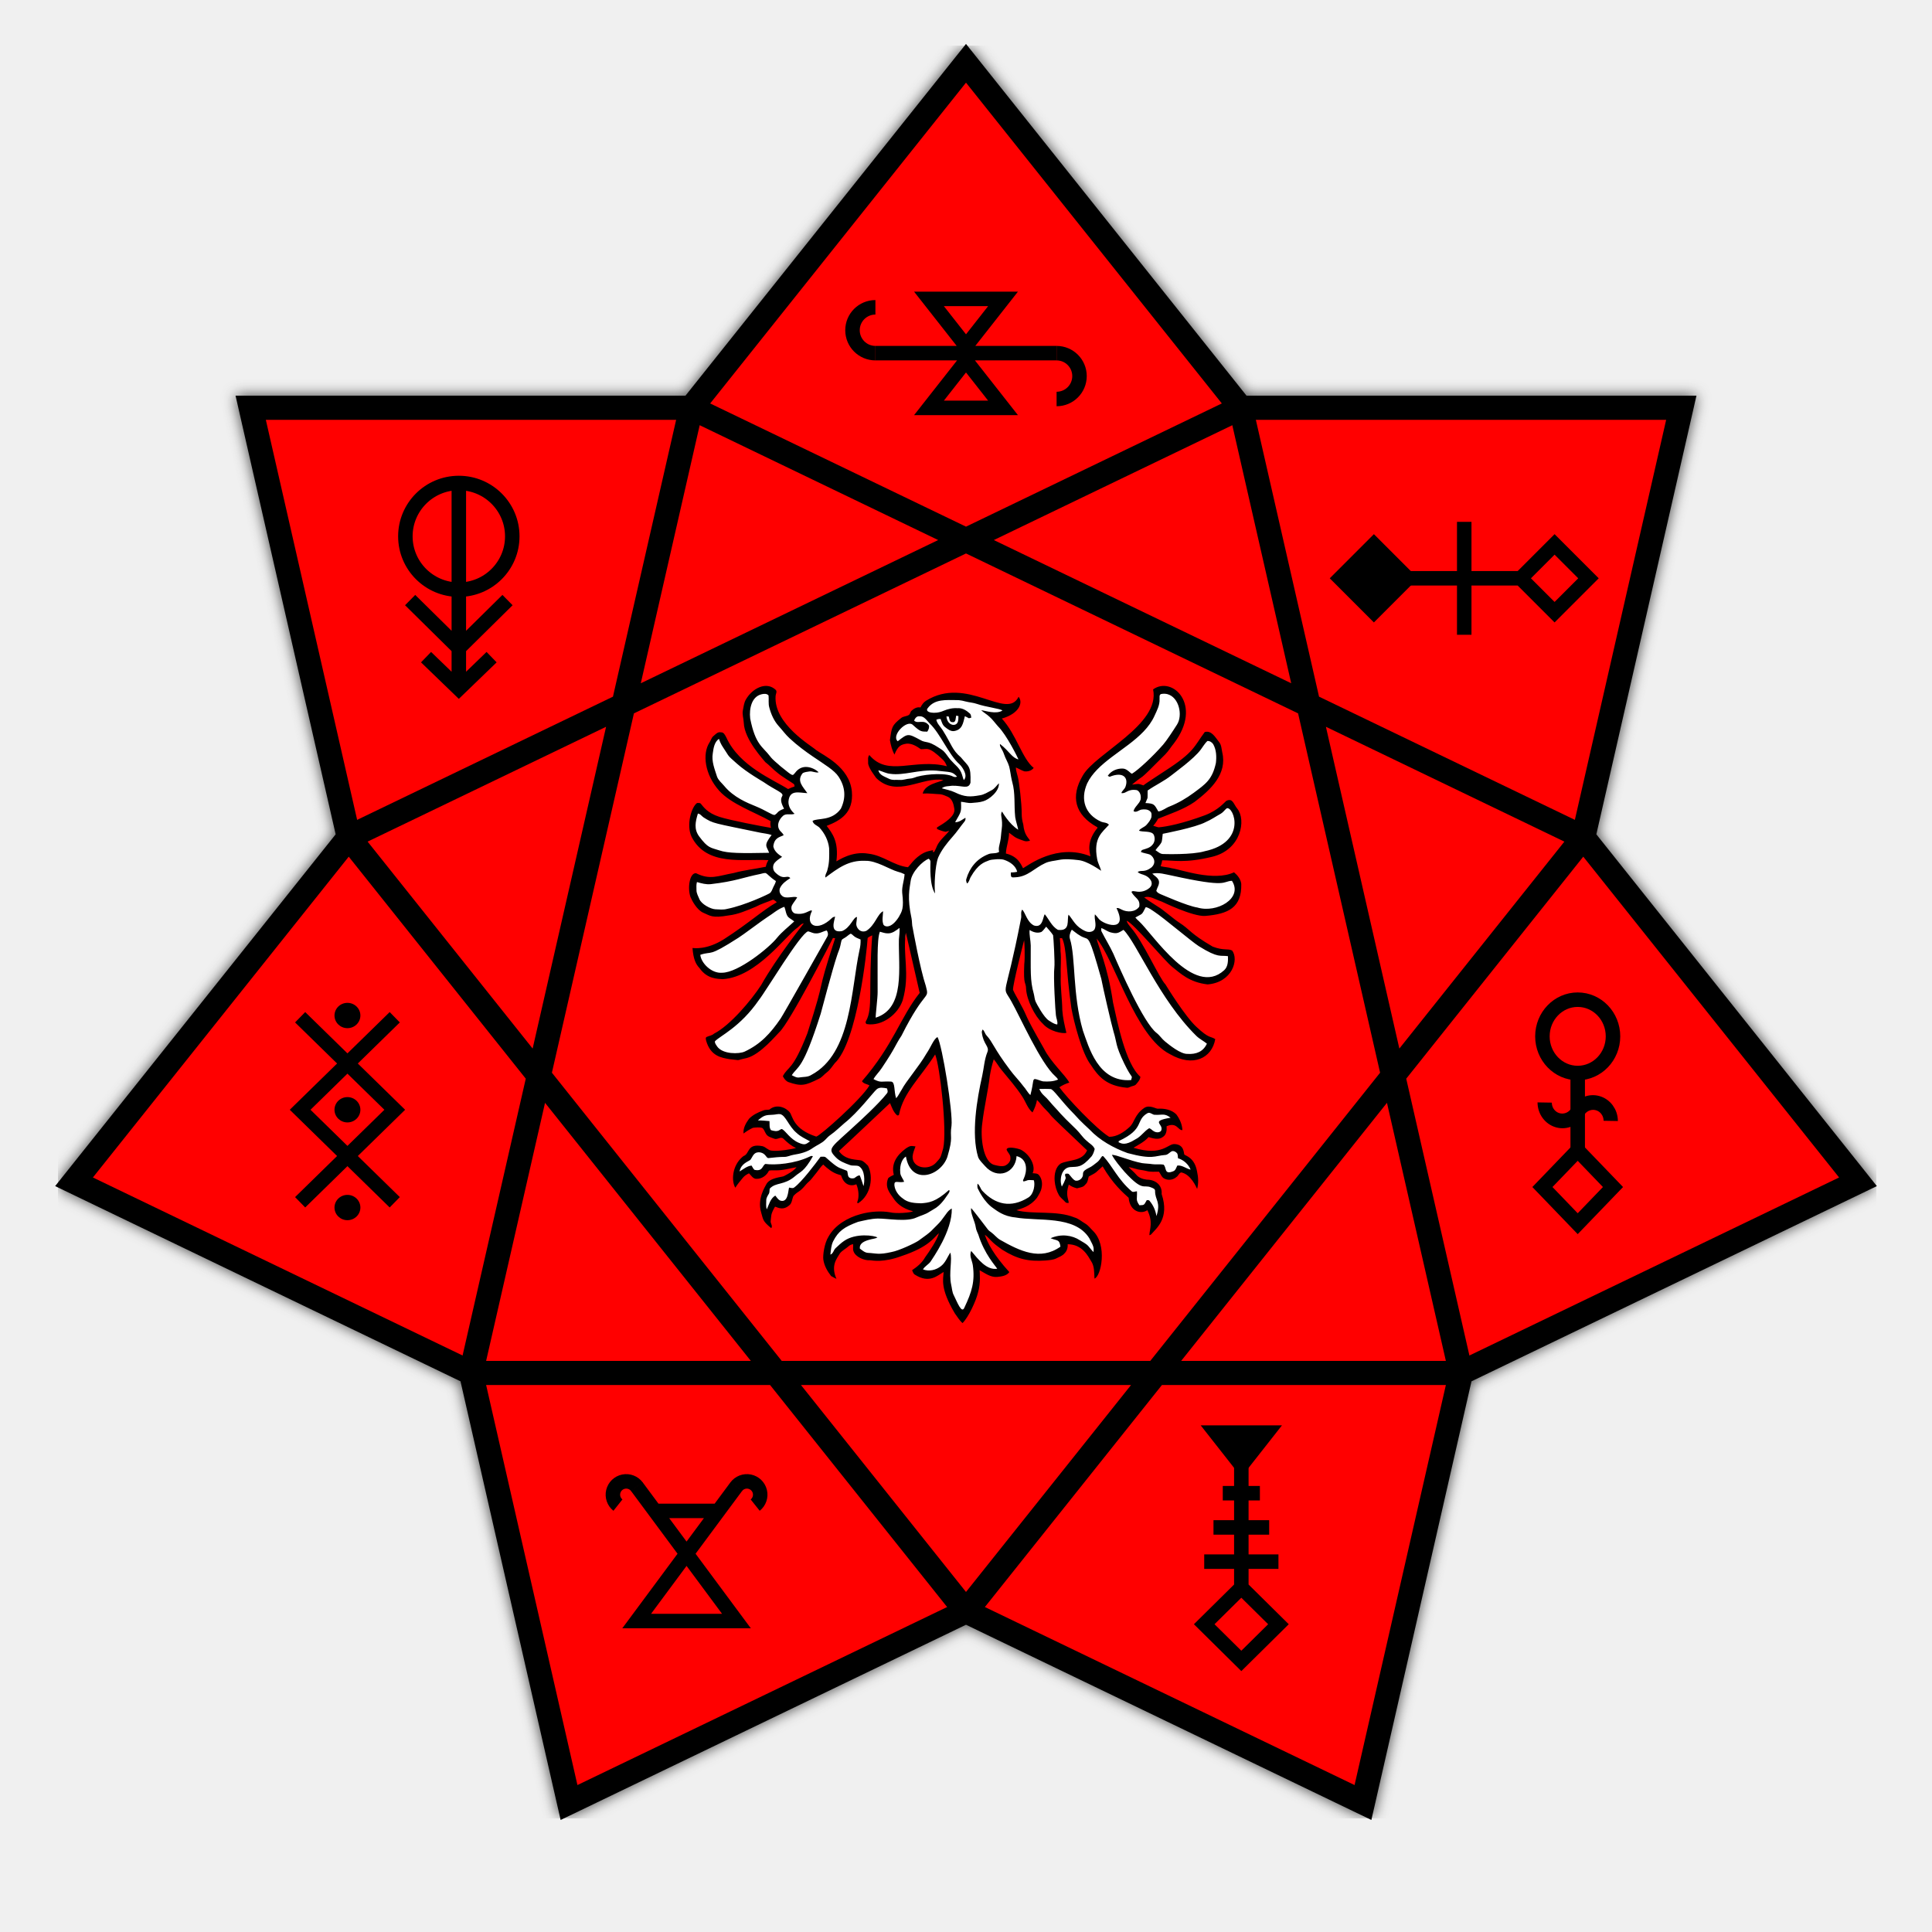
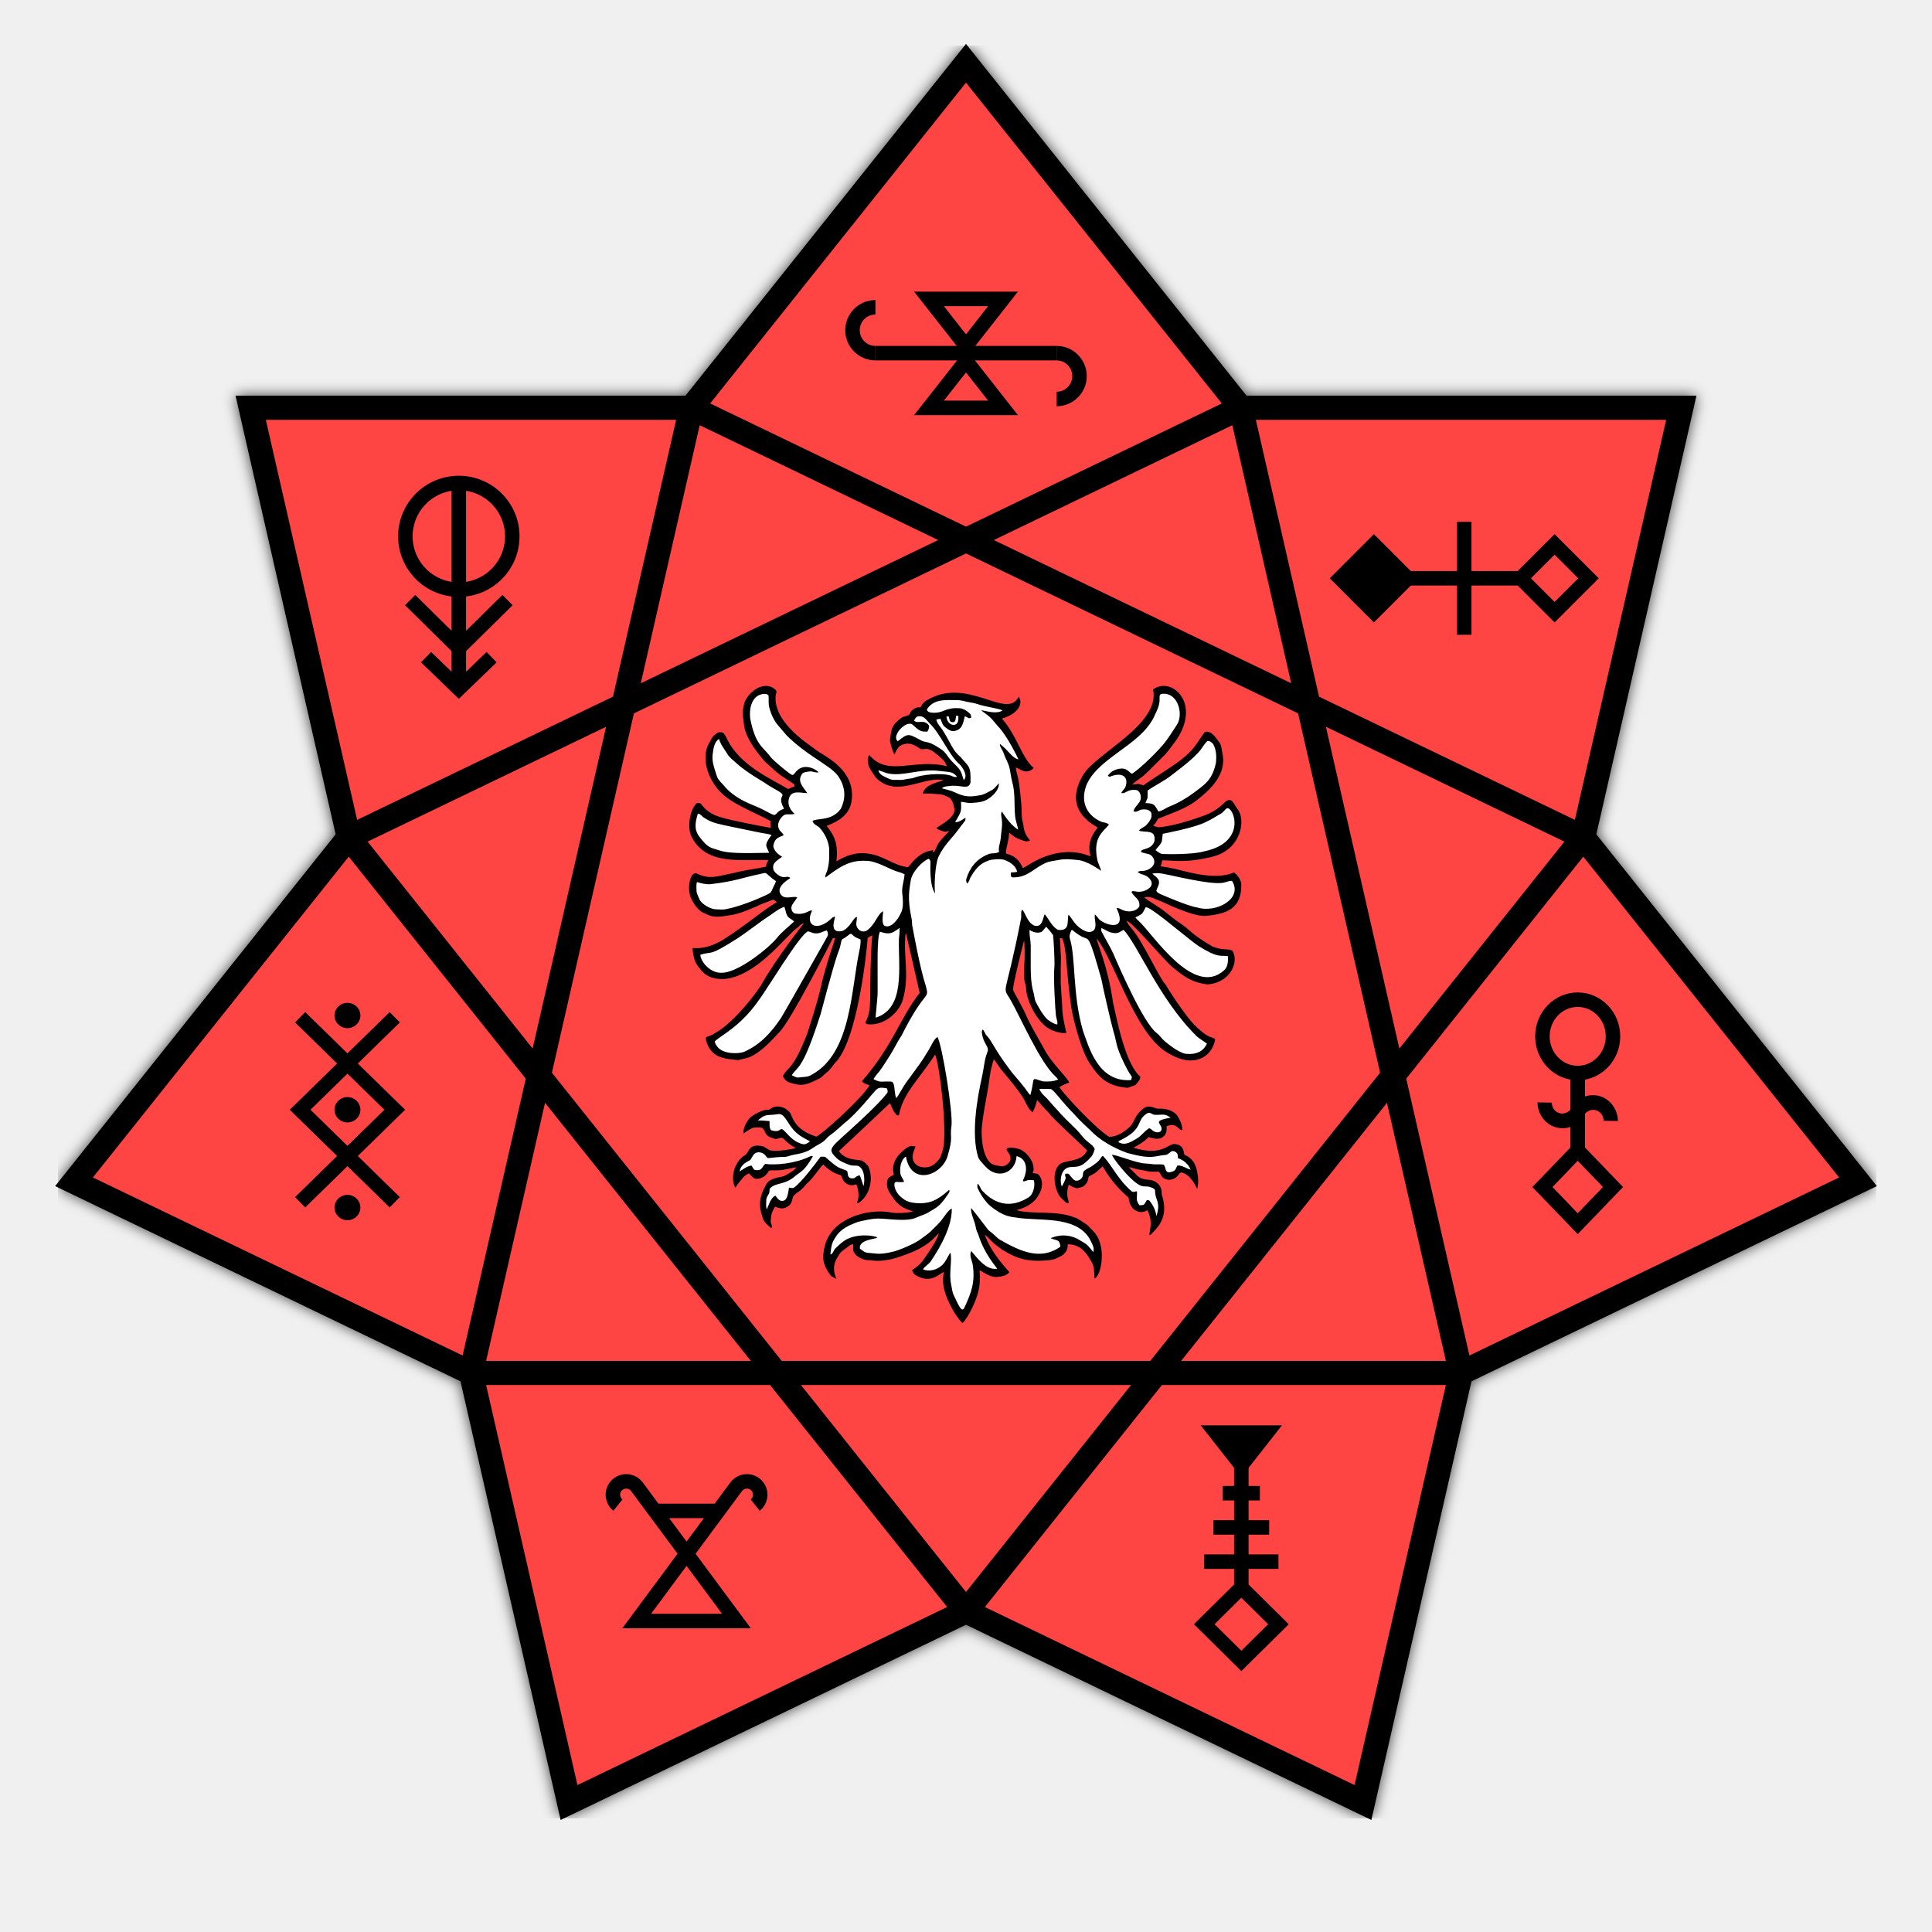
<svg xmlns="http://www.w3.org/2000/svg" viewBox="0 0 400 400">
  <defs>
    <filter id="a" width="1.019" height="1.019" x="-.009" y="-.01" color-interpolation-filters="sRGB">
      <feGaussianBlur stdDeviation="1.445" />
    </filter>
  </defs>
  <path stroke="#3c3c3c" stroke-linejoin="miter" stroke-width="5" d="m302.486 284.255-20.298 88.935L200 333.61l-82.188 39.58-20.298-88.935-82.188-39.579 56.876-71.32-20.299-88.934h91.221L200 13.102l56.876 71.32h91.22l-20.298 88.934 56.876 71.32z" filter="url(#a)" />
-   <path fill="#f00" stroke="#000" stroke-linejoin="miter" stroke-width="5" d="m302.486 284.255-20.298 88.935L200 333.61l-82.188 39.58-20.298-88.935-82.188-39.579 56.876-71.32-20.299-88.934h91.221L200 13.102l56.876 71.32h91.22l-20.298 88.934 56.876 71.32z" />
+   <path fill="#f44" stroke="#000" stroke-linejoin="miter" stroke-width="5" d="m302.486 284.255-20.298 88.935L200 333.61l-82.188 39.58-20.298-88.935-82.188-39.579 56.876-71.32-20.299-88.934h91.221L200 13.102l56.876 71.32h91.22l-20.298 88.934 56.876 71.32z" />
  <path fill="none" stroke="#000" stroke-linejoin="round" stroke-width="5" d="M327.798 173.356 143.124 84.422l-45.61 199.833h204.972l-45.61-199.833-184.674 88.934L200 333.61Z" />
  <g>
    <path fill="#fff" d="M185.066 153.81c-1.74-3.263 2.263-4.672 5.827-6.667 1.973-2.276 4.515-3.272 6.25-3.17l12.232 2.991-3.482 1.518 6.562 9.554h-2.812l1.74 14.91-3.124-2.5-.625 6.518 4.241 3.482c4.876-2.967 9.648-3.905 14.286-2.232-.048-2.61 0-5.188 2.053-7.098-1.997-1.921-5.046-2.928-4.509-7.053 3.782-10.256 13.424-9.174 15.893-20.938 5.091-.308 5.899 3.178 4.956 7.366l-10.938 12.366 3.17.491c4.982-3.221 10.384-6.213 12.857-10.803 2.557.33 3.804 4.636 1.295 9.732l-11.786 7.187-1.697 2.099 2.545 1.25 15.09-6.117c1.066 2.387 2.01 4.798.044 7.768-5.423 2.909-10.543 3.618-15.491 3.08l-.313 2.411 17.01 2.322c1.373 3.707-2.764 6.451-6.876 6.875l-12.143-4.33-1.026 1.74c6.112 3.709 10.248 9.161 18.348 11.117.69 4.745-3.748 6.473-8.393 4.732l-13.616-13.036.09 2.054c5.625 8.188 8.524 17.863 17.633 24.151-1.317 3.692-4.394 5.42-11.696-.982l-11.741-21.696-.849.848c2.952 9.792 3.647 19.855 9.241 29.33-2.083 3.96-8.975-.968-11.473-7.544l-3.393-22.098-1.785-.18.937 20c-3.416-1.286-5.85-4.224-6.652-9.91l-.848-10.759-3.125 12.456 10.804 18.973-2.366.937 13.393 11.92 6.562-7.054c2.16.646 4.8.238 6.429 2.054l-3.036.759c-.034 1.317.807 3.31-2.723 1.92l-4.51 3.303c3.607 1.517 7.033 1.04 10.403-.044l.982 1.875 2.723 3.482-3.393-1.474-2.232 1.875-1.697-1.92-7.99-.937 4.107 4.107 3.66 1.563-.044 6.875-2.143-3.438-2.545.268-1.205-2.321-5.804-7.054-3.303 2.099c-.717 1.74-1.224 3.969-3.661 1.696l-2.054 2.143.402-5c2.464-.676 5.33-.902 5.982-3.616l-11.25-12.01-.893 2.68-7.901-11.072c-1.248 7.768-4.964 16.44-1.786 22.59 3.031 2.163 5.479 2.853 6.027-1.25 2.668.228 3.64 1.825 3.214 4.553 5.234 2.713-1.247 5.03-4.241 7.187 15.904 1.88 18.648 3.966 18.214 9.956-2.603-2.537-4.7-4.222-6.473-3.795-3.305 8.109-12.574 2.03-18.527-3.66l5.134 10.133-4.375-1.027-3.616 10.938-3.84-10.223-4.82.357 5.178-9.152c-10.278 6.24-18.365 9.184-18.705 2.41l-5.625 4.51c-1.099-11.059 14.283-8.79 19.24-10.58-2.805-1.046-5.851-1.352-6.026-5.715l1.74-4.286 1.474-2.276c1.362 1.634.109 5.492 5.76 3.482 5.461-7.02 1.6-16.37.446-25.045l-8.572 12.322-1.25-2.233-11.428 11.965 6.339 3.214v5.312l-1.206-1.875-7.5-5.223-6.473 6.965c-1.13 2.406-2.262 2.09-3.393 1.83l-1.964 3.393c-1.363-2.894-.42-5.129.67-7.322 2.77-.912 5.51-1.932 7.812-4.598l-8.259 1.16c-1.52 1.941-2.663 1.235-3.839.76l-2.009.982c-.848-1.28.376-2.56 1.875-3.84 1.724-2.452 3.298-.866 4.91-.312l6.34-1.295-4.196-3.303c-2.015-.132-3.03-.731-3.26-1.697l-2.41-1.16c1.2-1.615 3.174-1.158 5.625-1.295l7.321 6.16 12.634-12.097-2.009-1.161 11.384-17.857-3.571-14.286-1.295 15c-1.18 2.398-2.305 4.849-5.803 5.045l.982-18.706-2.322 1.384-4.732 23.304c-4.172 5.11-7.83 8.435-10.937 5.268 5.35-7.716 6.985-18.776 10.223-28.393l-1.116-.491-13.571 22.053c-4.8 3.414-9.206 4.885-12.233-.446 9.337-4.843 14.056-15.842 20.491-24.554l-1.74-.089-12.858 10.982c-6.827 1.645-7.979-.463-8.348-3.75l18.304-10.625-2.5-1.83-12.188 3.928c-4.318-2.305-4.666-5.096-4.152-7.99 4.857 2.117 10.11-.721 15.179-1.25l.982-2.545-13.437-1.161c-3.337-3.32-4.01-5.46-2.233-8.304l16.027 4.777-.134-2.544-12.277-8.26c-.772-3.86-2.451-7.75.893-9.553 3.203 5.252 8.705 8.46 13.974 11.875l2.723-1.696c-5.193-3.832-9.606-8.064-10.67-14.018-.43-6.396 2.448-5.124 4.464-5.848.894 7.793 7.98 11.926 13.84 16.785 3.407 5.053 3.818 9.078-2.634 10.804l2.5 8.794c4.736-2.813 9.194-1.653 14.285 1.34l6.206-3.929 4.42-5.178-1.34-.268 2.322-5.67-5.536-2.41 3.393-2.099c-10.163.675-15.31 2.266-16.072-2.187l17.099.312-6.474-5.312z" />
    <path d="M256.99 183.004c.122 4.923-2.7 6.239-7.48 6.629-2.54.173-8.925-2.95-9.008-2.977-1.425-.474-2.376-1.245-3.612-.863.913.733 1.934 1.303 2.9 1.957.862.46 3.37 2.648 4.323 3.24 2.437 1.572 2.14 2.182 6.96 4.997 2.296.879 3.124.346 4.025.808 1.44 1.879.034 6.6-5.076 7.017-3.808-.445-5.612-2.287-7.243-3.554-1.594-1.212-8.071-9.116-9.526-9.638.138.546.525.967.865 1.397 2.53 2.856 5.865 10.474 7.18 11.804.123.23 4.096 6.676 6.423 8.793 2.66 2.492 2.81 1.841 3.884 2.525-.683 3.915-4.57 5.905-9.387 3.107-7.183-3.619-11.414-19.498-15.182-23.936.293 1.556 2.273 5.523 3.403 13.254.906 4.046 2.583 12.688 5.666 15.38-.062.627-.507 1.1-.897 1.554-.245.303-.66.313-.997.446-.31.108-.612.322-.956.257-4.153-.386-5.823-2.28-7.425-4.747-1.823-2.354-3.481-8.797-4.013-11.73-1.166-8.147-.922-12.384-1.919-14.466a7.516 7.516 0 0 0-.468-.043c.047.901.159 1.797.14 2.701.196 1.687-.033 3.382.05 5.07-.095 2.392.287 4.77.318 7.156.111 1.596.485 3.15.848 4.703-.756.206-3.475-.251-4.897-1.917-1.705-1.607-3.315-4.892-3.45-7.206-.03-1.545-.586-.488-.377-5.076.178-1.406.042-4.76-.029-4.98-.19.699-2.373 9.266-2.3 10.273.435 1.003 1.048 1.913 1.524 2.895 1.843 3.338.28 1.206 4.9 9.289 1.38 2.783 4.418 5.472 5.233 7.016a7.773 7.773 0 0 0-2.061.968c1.564 2.184 7.66 8.65 10.314 10.26 1.644-.002 3.07-.983 4.24-2.048 1.062-.989.972-2.489 2.976-3.907 1.111-.783 2.442.182 2.883.133 1.335-.077 2.808.193 3.793 1.165.709.94 1.214 2.077 1.27 3.264-.906.115-1.125-1.747-3.277-.79.076.781-.028 1.76-.764 2.208-.855.668-2.028.314-2.965.03-.85.972-2.03 1.551-3.117 2.21 6.035 1.827 7.095-.912 8.55-.763 1.955.12 1.823 1.83 1.976 2.176.314.27 2.133.64 2.634 3.518.265 1.172.324 2.424.013 3.593-.123-.227-1.237-3.023-3.296-3.42-.465.12-.582.693-.968.938-.66.587-1.641.774-2.442.374-.64-.24-.818-.955-1.194-1.456-.856-.016-1.728.083-2.565-.144-.782-.216-1.606-.228-2.379-.483-.44-.123-.877-.26-1.33-.316.49.536 1.08.967 1.544 1.53.529.667 1.387.948 2.202 1.056 1.775-.009 3.244 1.111 3.077 2.975 1.704 5.063-1.14 7.137-2.122 8.301-.098.14-.268.173-.417.227.059-1.314.805-2.753-.421-5.19-1.237.896-3.602.363-3.872-2.563-1.114-1.018-3.273-2.857-5.382-6.506-1.635 1.42-.974 1.104-2.875 2.109-.18.505-.16 1.112-.57 1.508-.51.549-.41.594-1.864.935-.613-.15-1.199-.391-1.701-.776-.698 2.16-.101 2.784-.007 3.788-.255.017-.539.058-.71-.176-.438-.513-1.04-.884-1.36-1.492-.453-.8-.76-1.83-.844-2.852-.122-1.476.219-2.93 1.246-3.625 1.733-.84 4.42-.383 5.467-2.725-10.311-9.75-6.215-6.045-8.613-8.473-.645-.604-1.128-1.352-1.756-1.97a8.79 8.79 0 0 1-.937 2.59c-1.019-.852-1.38-2.18-2.094-3.254-1.267-1.98-2.846-3.733-4.32-5.556-.586-.698-1.013-1.51-1.604-2.2a23.832 23.832 0 0 0-.814 3.428c-.391 3.307-1.197 6.554-1.57 9.864-.393 2.572.07 8.118 2.619 8.61.683.167 1.416.356 2.108.123.616-.293 1.2-.89 1.105-1.626.038-.687-.6-1.095-.792-1.7.082-.752 2.265-.272 2.958.028 2.016 1.066 3.112 3.514 2.431 4.859.445.058.999-.002 1.308.388.33.386.522.861.597 1.359.065.43.043.877-.053 1.297-.13.747-.56 1.385-.938 2.025-1.458 1.9-3.38 2.274-4.26 2.593 3.23.934 8.304-.03 12.003 1.5.845.23 1.494.845 2.238 1.273.647.377 1.083 1 1.61 1.513 3.03 2.962 1.671 9.437.303 9.872-.075-1.22.015-2.563-.704-3.623-.593-.953-1.784-3.483-4.845-3.486.054.69-.151 1.403-.662 1.888-.412.511-1.05.718-1.616 1.004-.714.375-1.538.39-2.322.474-3.468.235-5.745-.225-8.988-2.255-.606-.477-1.26-.892-1.823-1.42-.605-.526-1.07-1.2-1.742-1.653.531 1.64 1.859 4.21 5.074 7.727-.567.794-1.633.91-2.528 1.004-1.369.108-2.496-.772-3.629-1.393.02.554.258 2.591-.324 4.608-.396 1.703-1.976 5.14-3.22 6.348-.647-.582-1.085-1.347-1.599-2.04-3.049-5.165-2.393-6.994-2.304-8.552-1.237.695-2.928 2.494-5.96.551-.339-.19-.408-.598-.57-.918 1.052-.708 2.077-1.543 2.697-2.67.854-1.17 2.508-3.604 2.859-5-.997.823-1.925 2.819-7.77 4.755-3.703 1.375-5.949.911-6.436.858-1.266.103-3.096-.69-3.488-1.883-.171-.464-.02-.962-.063-1.438-.38.033-.724.2-1 .461-.554.49-1.246.827-1.721 1.402-.686 1.161-1.949 2.535-.738 5.313-.366-.198-.751-.362-1.103-.583-.78-.997-1.433-2.143-1.614-3.412-.124-.926.217-3.397 1.075-4.753 1.327-2.375 3.896-3.91 6.632-4.66 2.102-.577 4.302-.693 6.113-.372 1.262.306 4.238.09 4.771-.224-.233-.08-2.607-.472-4.045-2.627-.713-1.09-1.91-2.291-1.117-4.216.323-.328.77-.479 1.164-.699-.6-2.277.63-4.105 2.537-5.487 1.046-.683 1.135-.459 1.948-.396-.245.683-.535 1.365-.602 2.096-.033 2.456 3.303 2.919 4.798 1.333 1.056-1.206.91-.785 1.545-3.03.824-3.72-.674-17.055-1.67-19.432-3.173 4.968-6.55 7.834-7.471 12.42-.002.212-.343.266-.46.133-.726-.66-1.039-1.614-1.407-2.492-.003.002-9.497 8.975-10.587 9.935 1.379 2.023 3.908 1.703 4.75 1.98.49.26.891.663 1.276 1.058 1.132 2.24.675 6.04-2.047 7.771l-.028.002c-.228 0-.147-.325-.085-.465.273-.64.312-2.173-.255-3.462-1.244.525-2.542.01-3.081-1.645-.056-.305-.402-.305-.636-.389-1.222-.367-2.234-1.197-3.148-2.058-.657.597-.514.664-2.466 3.035-.327.406-.771.699-1.098 1.107-1.446 1.757-1.471 1.184-2.586 2.358-.325.664-.278 1.585-.972 2.023-1.41 1.17-2.654.127-2.864.217-.974 1.718-.712 1.824-.882 2.915-.11.53.499 1.026.113 1.518-1.757-1.436-1.643-1.693-2.095-3.27-.843-2.864.843-5.325 1.054-5.778.706-1.422 3.198-1.503 3.645-1.714.949-.504 1.948-.998 2.63-1.859-1.45.244-2.883.699-4.368.645-.444.03-.91-.054-1.339.073-.456.964-1.458 1.716-2.546 1.693-.737.04-1.123-.7-1.59-1.144-.447.228-.898.481-1.222.875-.563.68-1.142 1.348-1.605 2.104-.83-1.32-.722-4.531 1.515-6.413l.217-.158c1.292-.459.626-2.663 3.882-2.027.683.162 1.13.823 1.84.913 1.326.22 4.396-.303 5.105-.543-1.017-.435-1.84-1.186-2.63-1.937-.556-.496-1.23.291-1.842.027-.642-.246-1.449-.41-1.776-1.087-.262-.388-.356-.92-.782-1.173-.618-.143-1.258-.076-1.881-.004-.696.316-1.34.73-1.952 1.182-.1-1.134.498-2.162 1.138-3.045.8-.833 1.874-1.334 2.942-1.73.404-.174.85-.108 1.274-.173 1.447-1.248 3.426-.472 4.252.607.567.758.685 3.44 5.456 4.98.854-.199 9.294-7.71 11.014-10.59-.507-.32-1.227-.327-1.553-.884 6.516-7.515 7.935-13.22 11.952-18.28l-2.864-12.471c-.715 4.571.932 8.505-.667 14.035-.971 2.854-4.215 5.415-7.463 4.89-.194-.139-.282-.412-.126-.611 1.492-2.62.451-6.568 1.292-17.76-.311.183-.694.285-.945.549-.147 2.539-2.127 21.532-6.818 25.93-.521.64-.948 1.375-1.617 1.883-.58.41-.997 1.03-1.653 1.332-2.855 1.414-3.62 1.618-6.332.688-.53-.232-.899-.712-1.14-1.225 1.152-2.153 1.996-1.007 5.074-8.86 4.27-13.317 1.425-6.4 5.754-19.704a12.383 12.383 0 0 0-.455-.037c-.12.277-8.978 17.596-11.117 19.507-.443.386-3.866 4.618-6.73 5.342-2.662.568-.86.48-3.557.236-1.686-.297-3.911-.614-4.837-3.783-.039-.266-.216-.663.098-.825.508-.232 1.101-.282 1.526-.68 3.347-1.716 7.689-6.89 9.743-10.033 3.167-5.68 8.833-12.783 8.833-12.783-.544.024-.865.534-1.263.84-2.441 1.625-8.444 10.27-15.532 10.702-.986-.088-3.181.023-4.798-2.304-.72-.756-1.269-1.783-1.443-4.15.283.007 2.913.454 6.508-1.822 5.21-3.356 7.853-5.872 10.95-7.667-.263-.174-.48-.47-.8-.528-1.183.521-2.44.868-3.583 1.487-1.817.74-3.64 1.57-5.61 1.787-3.433.611-3.79.05-5.24-.562-1.311-.57-2.346-2.525-2.636-3.235-.686-1.914-.16-5.11 1.166-4.936 2.933 1.447 4.454.544 7.792-.056 2.174-.603 4.425-.828 6.63-1.29.1-.486.257-.957.547-1.365-5.25-.293-12.764 1.31-15.898-4.804-1.21-2.513.012-6.305 1.122-7.031.265 0 .61-.065.797.174.497.586 1.317 1.886 3.813 2.69 2.175.717 9.271 2.062 10.694 2.284a3.106 3.106 0 0 1-.083-1.395c-3.304-1.859-8.19-3.537-10.654-6.308-3.01-3.37-3.501-7.647-2.007-9.96.316-.437.397-1.028.848-1.363.434-.355.866-.9 1.497-.756.633-.067.915.63 1.163 1.092 2.713 5.95 9.74 8.716 12.772 10.656.43-.223.888-.375 1.341-.537-.04-.178-.002-.404-.173-.52-.353-.291-2.557-1.589-3.399-2.34-.883-.664-1.6-1.521-2.486-2.182-.245-.37-4.343-4.631-4.458-8.161-.032-.876-.372-1.744-.174-2.62.144-.725.223-1.483.59-2.139 1.336-2.375 4.292-3.895 6.226-2.013.307.383-.045.843-.054 1.267-.401 5.806 7.545 10.35 8.34 11.132 1.487 1.124 6.967 3.47 7.455 8.627.375 4.418-2.332 5.983-5.215 7.109 1.194 1.585 2.52 3.245 2.01 7.344.408-.198 3.227-2.184 6.618-1.591 3.092.356 5.194 2.45 8.202 2.808.456-.477.83-1.027 1.304-1.488 1.947-1.966 3.264-1.848 3.895-2.05-.02.132-.037.266-.054.4.073-.01.218-.033.291-.045.25-.43.432-.893.63-1.348.602-1.177 1.677-1.991 2.487-3.008-.26.058-.508.149-.767.205-.61-.109-1.197-.322-1.76-.577-.007-.08-.026-.237-.035-.316 1.388-.837 3.95-2.32 3.597-3.928-.142-.907-.413-1.984-1.313-2.42-.496-.202-.989-.446-1.52-.53-1.237-.05-2.466-.234-3.707-.148.465-2.007 3.507-2.338 4.291-2.803-4.367-.775-9.608 3.777-13.907-.407-.15-.255-1.794-2.257-1.682-3.254.023-.514-.128-1.085.252-1.512 3.902 4.628 9.262.604 16.052 2.32-.194-.49-.424-.98-.818-1.343-3.036-2.904-3.252-2.126-4.564-2.185-.866-.6-1.831-1.22-2.933-1.15-1.2.187-1.792.442-2.545 2.269-.486-.932-.753-1.968-.93-2.997.387-2.718.368-3.016 2.314-4.57.452-.378 1.093-.329 1.582-.628.288-.18.313-.552.49-.812.52-.484 1.185-.917 1.932-.751.276-.53.616-1.055 1.134-1.378 8.504-5.325 16.757 4.158 19.185-.836.945 1.118.252 3.444-3.466 4.51 3.024 3.292 4.207 8.314 6.593 10.212-.438.604-1.233.802-1.942.712-.61-.204-1.156-.554-1.749-.796.007.688.272 1.33.421 1.994.229.848.805 5.436.787 7.55-.002.75.102 1.496.321 2.212.216 2.335 1.111 2.756 1.4 3.42-.384.072-.782.17-1.164.043-2.256-.743-1.998-.905-3.174-1.709.017 1.468-.6 2.845-.656 4.303 2.547.602 3.14 2.297 3.553 3.045.986-.531 7.063-5.274 13.95-2.468-.153-.903-.881-3.06 1.464-5.879a9.008 9.008 0 0 1-.047-.144c-4.67-2.583-5.578-6.351-2.992-10.713 2.625-4.618 16.09-10.512 14.55-17.818 3.972-2.875 10.375 3.207 4.305 11.175-.615.731-1.093 1.572-1.768 2.255-6.5 6.536-3.649 3.55-6.899 6.275 1.56-.165 1.096-.245 2.363.163.545-.473 4.07-2.704 4.463-2.994 6.18-3.988 5.953-5.002 8.23-8.047 1.402-.39 2.158 1.052 2.994 2.105.478.602.473 1.382.629 2.099 1.072 4.483-2.39 7.736-5.712 10.246-2.255 1.577-5.17 2.522-7.57 3.495a6.544 6.544 0 0 1-1.009 1.455c.379.096.741.268 1.128.326 1.643-.13 4.969-.787 9.582-2.498 2.804-1.068 4.056-2.702 4.427-2.988 1.362-.632 1.464.668 2.295 1.662 1.814 2.272.828 8.43-5.175 9.912-5.719 1.392-8.066.725-10.392.74a5.84 5.84 0 0 1-.332 1.223c.781.198 1.6.21 2.376.44 1.79.236 8.68 2.79 12.82.82.734.612 1.388 1.423 1.498 2.405zm-9.109 4.883c4.011 1.225 9.545-1.9 7.176-5.526-2.098.107-.647 1.526-12.47-1.089-1.32-.245-2.674-.705-4.02-.396.47.472 1.154.806 1.36 1.484.184.742-.34 1.375-.526 2.056.136.367.551.557.89.717.294.103 5.523 2.447 7.59 2.754zm5.575 12.984c.799-.743.814-1.898.777-2.91-1.625-.239-1.924.498-6.044-2.073-1.683-1.095-7.021-5.676-9.232-7.15-.548-.36-1.083-.798-1.742-.928-.92 1.78-.583 1.23-2.15 2.148.213.28.465.528.733.756 2.94 2.704 11.341 15.926 17.658 10.157zm-4.061-24.63c8.85-1.857 6.067-9.305 4.6-8.898-.44.335-.74.835-1.227 1.113-1.037.571-2.01 1.262-3.105 1.726-2.173 1.178-8.849 2.425-8.931 2.45-.077.54-.092 1.09-.208 1.624-.281.688-.892 1.157-1.291 1.768.513.315.99.823 1.638.794.083 0 5.976.2 8.524-.576zm2.343-18.27c.151-1.302.108-2.695-.54-3.867-.252-.412-.74-.739-1.235-.68-.537.514-.905 1.17-1.348 1.76-1.445 1.969-5.527 4.862-6.027 5.293-1.545 1.246-3.369 2.063-4.988 3.196-.039 2.132.158 1.008-.45 2.59 1.857.08 1.833.287 2.674 1.742.875-.12 1.55-.753 2.363-1.05 1.779-.707 3.436-1.685 4.973-2.82 2.425-1.806 3.83-2.714 4.578-6.164zm-1.863 58.108c-.704-.574-1.537-.974-2.188-1.613-7.674-7.552-12.37-19.317-15.077-21.949-1.069.625-1.304.872-2.618.535-.71-.18-1.287-.663-1.967-.918-.007.242-.08.507.044.733.787 1.55 1.716 3.021 2.442 4.602 1.305 3.03 6.195 14.265 8.94 16.387.663.507 1.1 1.24 1.75 1.763.976.795 3.226 2.622 4.651 2.581 1.82.117 3.265-.47 4.023-2.121zm-3.376 26.078c-.448-1.118-1.453-2.009-2.606-2.354-.05-.326-.01-.68-.158-.98-.242-.33-.672-.578-1.089-.483-.508.229-.861.796-1.464.79-2.142.164-2.524 1.002-7.735-.399-2.876-1.045-5.762-2.63-7.875-4.882-.214-.228-1.81-1.607-3.124-3.118-2.914-2.938-4.368-5.28-4.951-5.257-.775-.053-1.553-.022-2.329-.017.229.498.536.963.946 1.334.856.749 1.515 1.687 2.307 2.5.877.88.656.94 4.425 4.555.749.729 1.297 1.642 2.103 2.314.567.563 1.395.947 1.696 1.723-.128.521-.302 1.051-.617 1.493-2.155 2.482-2.894 2.136-4.472 2.257-1.799.15-2.27 2.606-1.715 4.03a9.21 9.21 0 0 0 .757-1.586c.181-.354-.286-.75.012-1.067.242-.009.555-.104.73.127.417.44.724 1.023 1.294 1.295.784.175 1.636-.537 1.588-1.347-.045-.68.654-.98 1.15-1.254.695-.3 1.256-.812 1.851-1.263.41-.322.629-.808.96-1.197l.242.01c1.846 1.98 3.037 4.834 5.84 7.232.308.337.755.02 1.133.035.068 1.695-.314 1.682.502 2.888.962-.072.895.114 1.527-1.057.186.011.423-.059.558.12a6.285 6.285 0 0 1 1.442 3.178c.97-2.985-.293-3.283-.28-5.166.05-.48-.476-.625-.823-.768-1.637-.693-1.643.991-5.507-3.24-.94-1.112-1.912-2.21-2.614-3.497.912-.064 3.634 1.202 6.229 1.704.726.106 1.463.105 2.187.223.753.106 1.526-.047 2.273.088.702.613.046 2.181 2.048 1.36.484-.192.587-.763.815-1.171 1.015-.106 1.798.639 2.744.847zm-2.815-92.134c1.224-1.874.463-5.711-2.05-6.327a2.999 2.999 0 0 0-1.278.004c-.404.185-.242.71-.282 1.06.062 1.228-.543 2.338-1.037 3.42-2.145 4.825-8.264 7.411-11.904 11.176-.84.868-1.549 1.8-2.045 2.835-1.477 3.348-.425 6.43 2.835 7.904.547.256 1.26.152 1.672.658-1.343 1.552-3.267 2.667-2.447 7.063.147.866.61 1.629.837 2.47-.19-.095-2.833-2.038-4.75-2.215-1.344-.152-2.716-.295-4.055-.022-.922.193-1.892.238-2.758.64-2.284 1.033-3.606 2.834-6.205 2.945-.263 0-.553.071-.796-.048-.186-.282-.14-.63-.14-.947.44-.02.887-.038 1.318-.146-.292-1.232-1.45-2.021-2.578-2.428-.72-.345-2.783-.123-3.226.057-1.04.408-2.273.736-3.85 3.503-.233.437-.293.992-.727 1.296-.118-.3-.274-.623-.145-.947.656-2.265 2.12-4.168 4.543-5.121.716-.316 1.573-.036 2.246-.49-.192-.703.068-1.406.205-2.093.19-.833.186-1.692.32-2.534.324-2.317-.433-2.981.075-3.708.055.082 1.45 2.573 3.346 3.758-.164-.873-.474-1.71-.618-2.587-.276-2.624.06-4.884-.618-7.304a9.32 9.32 0 0 1-.097-.392c-.21-.918-.3-1.86-.527-2.774-.252-.891-.776-1.672-1.064-2.549-.386-1.166-.97-1.584-.846-2.146 1.98 1.524 2.428 2.851 3.824 3.192-.15-.377-2.417-5.02-4.206-6.816-.617-.68-1.138-1.45-1.837-2.053-.523-.486-1.16-.824-1.676-1.313.738.048 3.092.931 4.402.058-.464-.395-3.366-.704-5.292-1.367-.762-.273-1.58-.294-2.358-.506-.447-.118-.9-.23-1.362-.268a3.796 3.796 0 0 0-.399-.013c-2.227 0-4.602-.293-6.066 1.678-.716.878 1.458 1.343 3.28.539.92-.387 1.908-.615 2.91-.54.082-.008.162-.01.242-.008.865.017 1.64.518 2.267 1.083.27.208.275.571.33.878-.16.054-.323.096-.49.132-.282-.141-.55-.31-.841-.432-.38 1.5-.534 2.784-2.205 3.077-.75.116-1.376-.413-1.923-.846-.521-.401-.67-1.067-.894-1.648-.31-.025-.62.007-.89.169.198.864.89 1.455 1.341 2.182 1.872 2.978 1.904 4.02 3.759 5.602 1.61 1.97 2.085 1.672 1.975 5.233-.41 1.452-1.708.556-3.81.631-.72.12-1.529.024-2.124.528.9.274 1.842.427 2.695.838 2.067 1.008 3.197.96 5.138.617.904-.113 1.67-.64 2.464-1.046.643-.322 1.024-.954 1.516-1.45.123 1.655-2.01 3.37-3.198 3.714-.804.265-1.653.289-2.488.368-.73.055-1.436-.19-2.159-.247.086 2.209.045 2.01-1.216 4.223.83.05 1.457-.532 2.132-.913.075.321-.04.627-.255.867-.825 1.005-1.533 2.103-2.409 3.066-1.152 1.313-2.273 2.695-2.98 4.307-.647 1.737-.849 5.922-.637 7.432-1.165-1.632-.973-5.69-.956-6.53.043-.284-.175-.476-.35-.661-1.24.432-3.498 2.7-3.746 4.577-.231 1.666-.757 3.431.184 7.806.131.657.052 1.34.244 1.988.018.087 1.533 8.506 2.706 11.963.794 3.066-.008.272-5.033 10.3-1.473 2.24-1.107 2.263-4.095 6.712-.514.802-1.234 1.45-1.706 2.281 1.607.847 1.618.395 3.629.513.917.046.562 1.987 1.063 3.449.484-.535.766-1.21 1.164-1.806.873-1.701 3.592-4.801 5.095-7.421.972-1.416 1.466-2.975 2.298-3.452 1.001 1.761 3.23 15.691 2.903 18.375-.402 2.606.446 2.075-.858 6.45-1.357 3.95-7.51 6.025-8.578-.074-.613.337-1.362 1.499-1.168 3.43.08.67.587 1.17.796 1.797-1.243.289-2.086-.468-2.015.727.13 1.13.85 2.11 1.77 2.744 1.04.879 2.462.944 3.76.98 1.517-.116 2.97-.214 5.785-2.766.241.254-.009.545-.142.781-1.135 1.725-1.869 2.44-2.542 2.906-.46.319-.892.52-1.404.852-.803.539-1.761.76-2.634 1.157-2.059.983-5.96.215-8.027.227-1.387.025-2.736.382-4.08.68-2.92 1.072-4.09 1.94-5.154 4.006-.431.86-.47 1.84-.582 2.778.61-.203.645-.952 1.086-1.34.567-.516 1.11-1.068 1.753-1.493 2.412-1.682 6.307-1.132 6.906-.704-.53.27-1.134.283-1.692.463-2.218.6-1.934 1.547-1.958 1.824.5.377 1.009.844 1.667.89 1.74.083 2.18.455 4.93-.18 1.516-.269 4.826-1.834 5.567-2.353 3.017-2.125 2.594-2.06 3.812-3.205 1.348-1.285 1.862-2.574 2.686-3.21.118-.09.242-.168.376-.23.114 4.663-3.973 10.295-4.374 10.964-.44.632-1.204.959-1.592 1.636 1.254.482 2.694.153 3.723-.676.929-.706 1.316-1.852 1.93-2.801.469 1.334-.342 4.255.182 6.633.181.742.184 1.54.558 2.226.68 1.352 1.633 3.957 2.204 2.485 1.488-3.155 2.211-5.361 1.715-8.772-.147-.96-.781-1.948-.328-2.915 1.464 1.758 3.188 4.027 5.389 3.689-.272-.493-2.654-3.015-3.9-7.036-.204-.497-.465-.978-.538-1.518-.161-1.254-1.18-3.013-.95-4.007.253.245 3.235 4.11 3.447 4.423.18.242.442.4.679.58.67.48 1.16 1.175 1.883 1.583 4.052 2.291 8.293 4.376 12.467 1.4-.21-1.58-.644-1.174-2.043-1.745 2.222-.98 4.495-.611 6.058.415.605.388 1.292.685 1.776 1.238.355.405.674.843 1.064 1.22.024-.962.161-.924-.871-2.86-3.028-4.839-10.585-3.454-15.356-4.324-2.443-.227-3.838-1.424-4.545-1.902-1.934-1.311-3.031-3.79-3.119-3.935-.227-.344-.162-.764-.135-1.149.507.366.586 1.044 1.003 1.485 2.704 2.884 5.939 3.599 9.504 1.394 1.211-.722 1.446-2.822 1.149-3.594-1.644-.131-1.158.09-2.12.254-.243-.182-.002-.433.063-.642.607-1.262.966-3.978-1.509-4.605-.215 3.54-4 4.963-6.53 2.068-.503-.586-1.121-1.113-1.423-1.84-1.477-4.81-.257-11.993.841-16.869.36-1.632.436-3.339 1.074-4.9.47-1.18-.832-1.533-1.149-3.992-.058-.241.064-.46.15-.675.412.296.461.844.796 1.202 1.363 1.469 1.466 2.631 4.852 7.123.869 1.2 1.933 2.24 2.812 3.432.53.568.85 1.302 1.436 1.817.72-2.72.417-3.202.913-3.327.596.065 1.126.39 1.714.492 1.047.069 2.134.048 3.11-.38a2.892 2.892 0 0 0-.566-.667c-3.046-2.67-7.326-12.377-9.094-15.487-2.089-3.778-1.453.496 1.986-17.188.149-.609-.146-1.286.242-1.834.642.569.982 2.573 2.437 3.283 1.853.58 1.83-1.738 2.232-2.335.898 1.082 1.449 2.52 2.725 3.238 2.71.347 1.798-2.132 2.206-3.15 1.024 1.187 1.405 2.49 3.509 3.421.587.264 1.424.233 1.835-.317.56-.998-.094-2.119.109-3.174.285.286.537.6.785.916.891 1.18 6.209 3.01 3.691-2.188.385-.128.717.144 1.05.29 1.158.604 2.833.548 3.651-.586.267-1.62-.873-1.712-1.61-3.052.194-.325.61-.12.91-.113a3.334 3.334 0 0 0 2.82-.728c1.075-.952.065-2.195-.893-2.585-.512-.261-1.16-.273-1.548-.739.845-.447 1.39.205 2.87-.933 1.253-1.177.147-2.506-.459-2.693-.581-.187-1.197-.255-1.76-.503.09-.187.172-.42.41-.453.7-.223 1.485-.397 1.97-1.001.514-.53.6-1.366.331-2.032-.402-.987-2.43-.554-3.097-.931.403-.557 1.132-.695 1.576-1.202.41-.47.833-.971 1-1.583.036-.403.109-.924-.263-1.2-.485-.467-1.214-.452-1.834-.36-.533.122-1.055.684-1.604.32.224-.951 1.198-1.48 1.466-2.412.132-.71-.056-1.608-.765-1.942-2.012-.317-2.215.811-3.222.602.171-.501.67-.791.849-1.287.7-1.903-.472-3.224-3.271-2.077-.1-.048-.297-.147-.395-.195.179-.274.401-.514.653-.716.686-.552 1.596-.828 2.472-.789.59.024 1.066.419 1.484.796.13.096.252.256.43.254 1.25-.736 4.35-3.615 6.434-6.013.666-.751 2.017-2.803 2.864-4.14zm-1.326 81.391c-1.26-.98-1.737-.533-3.14-.605-.603.089-1.085-.678-1.68-.316-2.53 1.482-.448 3.2-5.922 5.755l-.014.258c.584.228 1.299.767 3.494-.63 1.122-.537 1.78-1.675 2.84-2.298.384.127.638.486 1 .664.444.25 1.104.302 1.458-.125.678-1.472-2.461-1.95 1.964-2.703zm-8.169-7.802c.293-1.223.303.13-1.442-3.45-1.906-3.964-1.454-4.17-2.189-6.525-.47-1.592-2.266-9.43-2.548-10.984-2.504-8.922-2.56-8.116-3.549-8.534-.97-.338-1.748-1.032-2.556-1.64-.333.565-.57 1.243-.387 1.898 1.216 3.813.506 11.516 2.692 19.014 1.19 3.273 3.131 10.782 9.98 10.22zm-15.296-11.505c.147-.657-.229-1.268-.277-1.914-.104-.611-.559-8.113-.322-9.868.133-.997-.177-6.192-.26-6.698-.403-.641-.955-1.181-1.434-1.768-.329.357-.58.796-.976 1.085-.823.343-1.74.054-2.457-.402-.086 1.074.216 2.127.236 3.2.023 5.138-.17 7.19.631 10.007.147.552.158 1.141.398 1.668.21.45 1.693 3.243 2.73 3.876.545.328 1.075.75 1.731.814zm-19.348-50.6c1.007-1.002-.455-2.9-.925-3.306-2.216-1.969-3.917-6.314-6.15-8.431-.61-.604-1.144-1.574-2.141-1.469-.55-.062-.891.438-1.073.881.758.799 1.988-.4 3.064.996.124.467-.08.923-.338 1.302-1.232-.014-1.42.04-2.965-1.375-1.214-1.244-4.564 2.183-3.15 3.36 2.103-1.64 2.091-1.656 4.707-.244.477.314 1.052.37 1.595.495 1.002.262 1.852.88 2.713 1.43.913.57 1.343 1.608 2.087 2.352.68.798 1.601 1.424 2.024 2.415.239.511.32 1.078.552 1.593zm-1.389-11.766c.313-.424.259-.992.273-1.489-.115-.021-.348-.064-.465-.087-.13.473-.01 1.461-.746 1.348-.651.05-.654-.7-.776-1.15-.162-.02-.326-.04-.489-.057.126 1.742 1.643 2.158 2.203 1.435zM197 160.625c.361.173.752.375 1.145.156-1.092-1.13-1.283-.865-4.308-1.233-3.732-.256-6.7 1.083-9.563.655-.846-.086-1.599-.51-2.408-.73.206 1.04 1.326 1.315 2.137 1.739.704.385 1.529.21 2.293.261.71.063 1.379-.235 2.081-.273.282-.02.564-.07.828-.17 1.479-.618 5.705-1.127 7.795-.405zm-10.903 29.215c.635-1.156 1.093-1.705.695-5.013-.103-1.302.417-2.542.49-3.826a6.85 6.85 0 0 0-1.453-.536c-1.592-.44-4.445-2.33-6.686-2.242-3.392-.157-5.552 1.45-8.247 3.466-.136-.605.354-1.096.432-1.674.41-1.435.37-2.935.334-4.412-.176-1.607-.943-3.113-2.036-4.29-.489-.436-1.238-.628-1.398-1.349 1.023-.659 3.96.117 5.86-2.527 1.125-2.338.901-4.543-.47-6.633-.864-1.333-2.893-2.515-5.362-4.202-1.483-1.013-3.122-2.208-4.765-3.73-.845-.765-1.503-1.707-2.273-2.545-.972-1.08-1.572-2.442-1.94-3.836-.238-.812-.072-1.665-.157-2.494-.32-.43-.972-.376-1.438-.257-2.052.474-2.607 2.944-2.362 5.032 1.088 5.478 2.588 5.793 4.098 7.788.606.818 1.45 1.404 2.187 2.094 2.765 2.238 2.408 1.972 2.999 1.364.66-.915 1.478-1.23 2.263-1.23 1.115 0 2.169.637 2.623 1.108-.655.172-1.27-.283-1.926-.173-.46.066-.94.117-1.358.333-1.347 1.616.025 2.805.948 4.156-1.655-.054-3.71-.835-3.914 1.745-.034 1.004.53 1.896 1.268 2.53-.777.316-1.758-.183-2.42.453-.742.65-1.305 1.803-.785 2.749.218.486.755.734.938 1.24-.848.406-1.913.493-2.137 2.29.17 1 1.018 1.657 1.818 2.178-.519.37-1.073.711-1.5 1.194-.524.568-.469 1.565.113 2.073 1.847 1.76 2.308.33 3.096 1.133-.853.551-1.75 1.157-2.171 2.123-.175.53-.019 1.152.42 1.51.763.831 2.482-.018 3.168.377-.316.538-.729 1.012-1.04 1.553-.367.627-.106 1.57.627 1.784 1.826.296 2.464-.44 3.32-.666.04.026.121.077.163.102-1.554 3.11 1.134 4.386 4.085 1.524.18-.2.441-.273.692-.34-.077.707-1.283 3.52 1.463 3 1.774-.74 2.31-2.895 3.071-2.912-.018.433-.09.859-.142 1.288-.114.86.782 2.139 2.095 1.573 1.863-1.237 2.24-3.443 3.454-4.053-.025.933-.288 1.907.083 2.807.31.45 1.615.84 3.177-1.627zm.013 4.6c.08-.774.176-1.55.128-2.33-.713.529-1.477 1.165-2.417 1.132-.57.017-1.107-.205-1.651-.339-.67 1.623-.43 7.155-.467 12.467.02 1.16-.443 4.793-.399 5.33 6.184-1.947 4.673-10.425 4.806-16.26zm-2.488 31.938c.27-.3.127-.711.01-1.041-.698-.117-1.552-.325-2.136.203-.695.592-3.809 4.749-6.668 6.997-.965.814-1.854 1.727-2.898 2.447-.406.277-.734.646-1.073.996-.71.73-1.687 1.087-2.514 1.655-1.167.874-2.627 1.227-4.043 1.454-.656.097-1.26.446-1.936.433-1.049.002-2.091.117-3.132.233-.402.103-.56-.33-.79-.562-.45-.554-1.265-.778-1.928-.511-.597.278-.782.953-1.148 1.443-.447.374-1.957.779-2.232 2.4.796-.457 1.516-1.112 2.47-1.206.2.293.321.661.606.885 1.772.397 1.59-.945 2.265-1.22 2.029.276 6.076-.046 9.133-1.513.217-.101.463-.219.693-.08-1.838 3.261-2.593 3.16-3.692 4.127-2.267 1.947-3.94 1.2-5.231 2.563-.1.361.007.772-.211 1.101-.244.42-.54.85-.522 1.36.008.607-.108 1.247.118 1.83.45-1.005.744-2.245 1.753-2.84.308.37.568.83 1.027 1.034 1.626.508 1.608-1.907 1.826-2.687.357.043.778.228 1.091-.045 1.549-1.15 4.32-4.828 5.428-6.34.364.024.807-.123 1.105.154 2.727 2.43 2.543 1.982 4.383 2.758.162.375.106.815.28 1.187.256.399.792.45 1.213.325.368-.215.672-.591 1.141-.551.304.717.515 1.468.769 2.204.242-.852.39-3.32-.968-4.125-.59-.235-1.256-.011-1.852-.239-1.052-.38-2.156-.787-2.94-1.622-1.853-1.911-.999-1.896 4.472-6.997.083-.069 4.456-4.037 6.131-6.21zm-5.666-29.713a7.504 7.504 0 0 0 .212-2.153c-.53-.22-1.096-.415-1.515-.827-.187-.126-.341-.403-.599-.347-.399.222-.714.57-1.113.796-.223.158-.51.257-.672.483-.142.374-.179.778-.28 1.163-.146.74-.496 1.414-.708 2.133-.885 2.589-3.366 11.984-3.366 11.984-3.731 11.74-4.677 10.713-5.985 12.712.49.24 1.006.573 1.575.463.829-.136 1.743-.037 2.476-.522 8.339-4.451 8.187-17.672 9.975-25.885zm-6.666-2.765c.224-.402.13-.886-.111-1.256-.777.149-1.465.672-2.283.6-.562.022-1.046-.305-1.578-.419-1.533.308-8.77 12.434-10.185 14.202-3.922 5.69-8.14 7.472-9.115 8.57-.057.398.26.747.462 1.066 1.166 1.645 4.558 1.588 5.707 1.052 3.263-1.53 5.312-3.73 7.434-6.838.471-.653 9.626-16.895 9.67-16.977zm-5.96 42.682c1.391.602 1.513.303 2.375-.275-.956-.541-1.98-.985-2.784-1.755-1.645-1.364-2.231-3.633-3.394-3.884-.49-.066-.968.108-1.455.123-1.662.06-1.926.137-3.161 1.18.803-.008 1.602.076 2.403.136.059.622-.095 1.343.308 1.875.568.18 1.279.35 1.804-.033.168-.102.362-.273.563-.139.695.407 1.627 2.026 3.342 2.772zm-.898-45.81c-.391-.338-.866-.563-1.246-.915-.51-.595-.487-1.43-.807-2.115-1.355.466-2.41 1.477-3.614 2.21-.803.5-5.18 3.79-5.851 4.182-6.488 4.17-5.297 2.677-7.924 3.548.15 1.698 2.316 3.901 4.5 3.712 3.32.015 9.772-5.17 11.4-7.248 1.04-1.267 2.357-2.255 3.542-3.374zm-2.508-25.908c.519-.713-1.345-1.198-3.831-2.942-.123-.087-3.482-2-5.473-3.777-2.253-1.994-1.452-1.248-2.985-3.522-.34-.51-.59-1.074-.791-1.653-.939.672-1.121 1.908-1.266 2.972-.3 1.673.382 3.284.875 4.846.277.768.947 1.282 1.454 1.891 2.009 2.444 4.858 3.558 6.538 4.246 2.123.862 3.487 1.885 3.928 1.803.785-.424.389-.706 1.954-1.29-.381-.784-.893-1.718-.403-2.574zm-1.836 18.843c.192-.427.466-.82.554-1.289-1.506-1.009-1.684-1.504-2.169-1.67-.374-.014-.726.135-1.088.205-3.627.73-5.092 1.507-10.234 2.1-.974.104-1.929-.166-2.854-.434-.17.542-.1 1.118-.1 1.677 0 .663.358 1.247.6 1.843.422 1.066 2.322 2.06 3.293 2.115.81.035 1.637.144 2.433-.073 3.705-.729 8.524-3.033 8.838-3.247.407-.286.523-.802.727-1.227zm-.332-10.829c-.745-.25-1.533-.323-2.302-.47-9.943-2.068-9.685-1.854-11.768-3.162-.412-.254-.673-.763-1.197-.801-.507 1.684-.858 3.202.264 4.724 1.838 2.469 2.346 2.292 4.146 2.886 1.813.63 4.6.617 10.341.508-.505-1.413-1.237-1.413.516-3.685z" />
  </g>
  <g>
    <path fill="none" stroke="#000" stroke-width="3" d="M257.004 328.686v-32.078M249.32 336.28l7.684 7.595 7.685-7.594-7.685-7.595z" />
    <path stroke="#000" stroke-width="3" d="m251.68 296.608 5.324 6.777 5.324-6.777z" />
    <path fill="none" stroke="#000" stroke-width="3" d="M249.32 323.323h15.369M253.162 309.151h7.684M251.24 316.237h11.528" />
    <ellipse cx="94.995" cy="111.043" fill="none" stroke="#000" stroke-linecap="round" stroke-linejoin="round" stroke-width="3" rx="11.066" ry="11.043" />
    <path fill="none" stroke="#000" stroke-width="3" d="M94.995 100v41.686M88.21 136.056l6.785 6.552 6.785-6.552M84.915 124.24l10.08 9.944 10.08-9.944M131.818 307.75l20.652 27.868h-20.652l20.652-27.867M135.571 312.815h13.146" />
    <path fill="none" stroke="#000" stroke-linejoin="round" stroke-width="3" d="M305.739 156.725a2.759 2.759 0 0 1 1.593-2.5 2.759 2.759 0 0 1 2.939.387 2.759 2.759 0 0 1 .892 2.827" transform="rotate(36.51) skewX(-.033)" />
    <path fill="none" stroke="#000" stroke-linejoin="round" stroke-width="3" d="M77.34 325.868a2.759 2.759 0 0 1 1.592-2.5 2.759 2.759 0 0 1 2.94.386 2.759 2.759 0 0 1 .891 2.827" transform="matrix(-.80375 .59497 .59543 .8034 0 0)" />
    <path fill="none" stroke="#000" stroke-width="3" d="m62.14 210.611 19.588 19.154L62.14 248.92" />
    <path fill="none" stroke="#000" stroke-width="3" d="M81.728 210.611 62.14 229.765l19.588 19.154" />
    <ellipse cx="71.934" cy="229.765" rx="2.681" ry="2.621" />
    <ellipse cx="71.934" cy="210.251" rx="2.681" ry="2.621" />
    <ellipse cx="71.934" cy="250.008" rx="2.681" ry="2.621" />
    <path fill="none" stroke="#000" stroke-width="3" d="M314.842 119.73h-23.375M321.86 126.748l7.016-7.017-7.017-7.017-7.017 7.017z" />
    <path stroke="#000" stroke-width="3" d="m284.45 126.748 7.017-7.017-7.017-7.017-7.017 7.017z" />
    <path fill="none" stroke="#000" stroke-width="3" d="M303.154 131.419v-23.376M218.755 73.118h-37.51M192.334 61.884l7.666 9.76 7.666-9.76zM192.334 84.449l7.666-9.76 7.666 9.76z" />
    <path fill="none" stroke="#000" stroke-linejoin="round" stroke-width="3" d="M218.755 82.61a4.745 4.746 0 0 0 4.745-4.747 4.745 4.746 0 0 0-4.745-4.745M181.245 63.626a4.745 4.746 0 0 0-4.745 4.746 4.745 4.746 0 0 0 4.745 4.746" />
    <ellipse cx="326.647" cy="214.566" fill="none" stroke="#000" stroke-linecap="round" stroke-linejoin="round" stroke-width="3" rx="7.307" ry="7.592" />
    <path fill="none" stroke="#000" stroke-width="3" d="m319.34 245.762 7.307 7.591 7.307-7.591-7.307-7.592z" />
    <path fill="none" stroke="#000" stroke-linejoin="round" stroke-width="3.001" d="M31.254 390.637a3.77 3.7 0 0 1 1.757 4.162 3.77 3.7 0 0 1-3.643 2.742" transform="matrix(-.48574 .8741 .85755 .5144 0 0)" />
    <path fill="none" stroke="#000" stroke-linejoin="round" stroke-width="3.001" d="M-27.483-404.446a3.77 3.7 0 0 1 1.757 4.162 3.77 3.7 0 0 1-3.642 2.743" transform="matrix(.48574 -.8741 -.85755 -.5144 0 0)" />
    <path fill="none" stroke="#000" stroke-width="3" d="M326.647 238.17v-16.012" />
  </g>
</svg>
